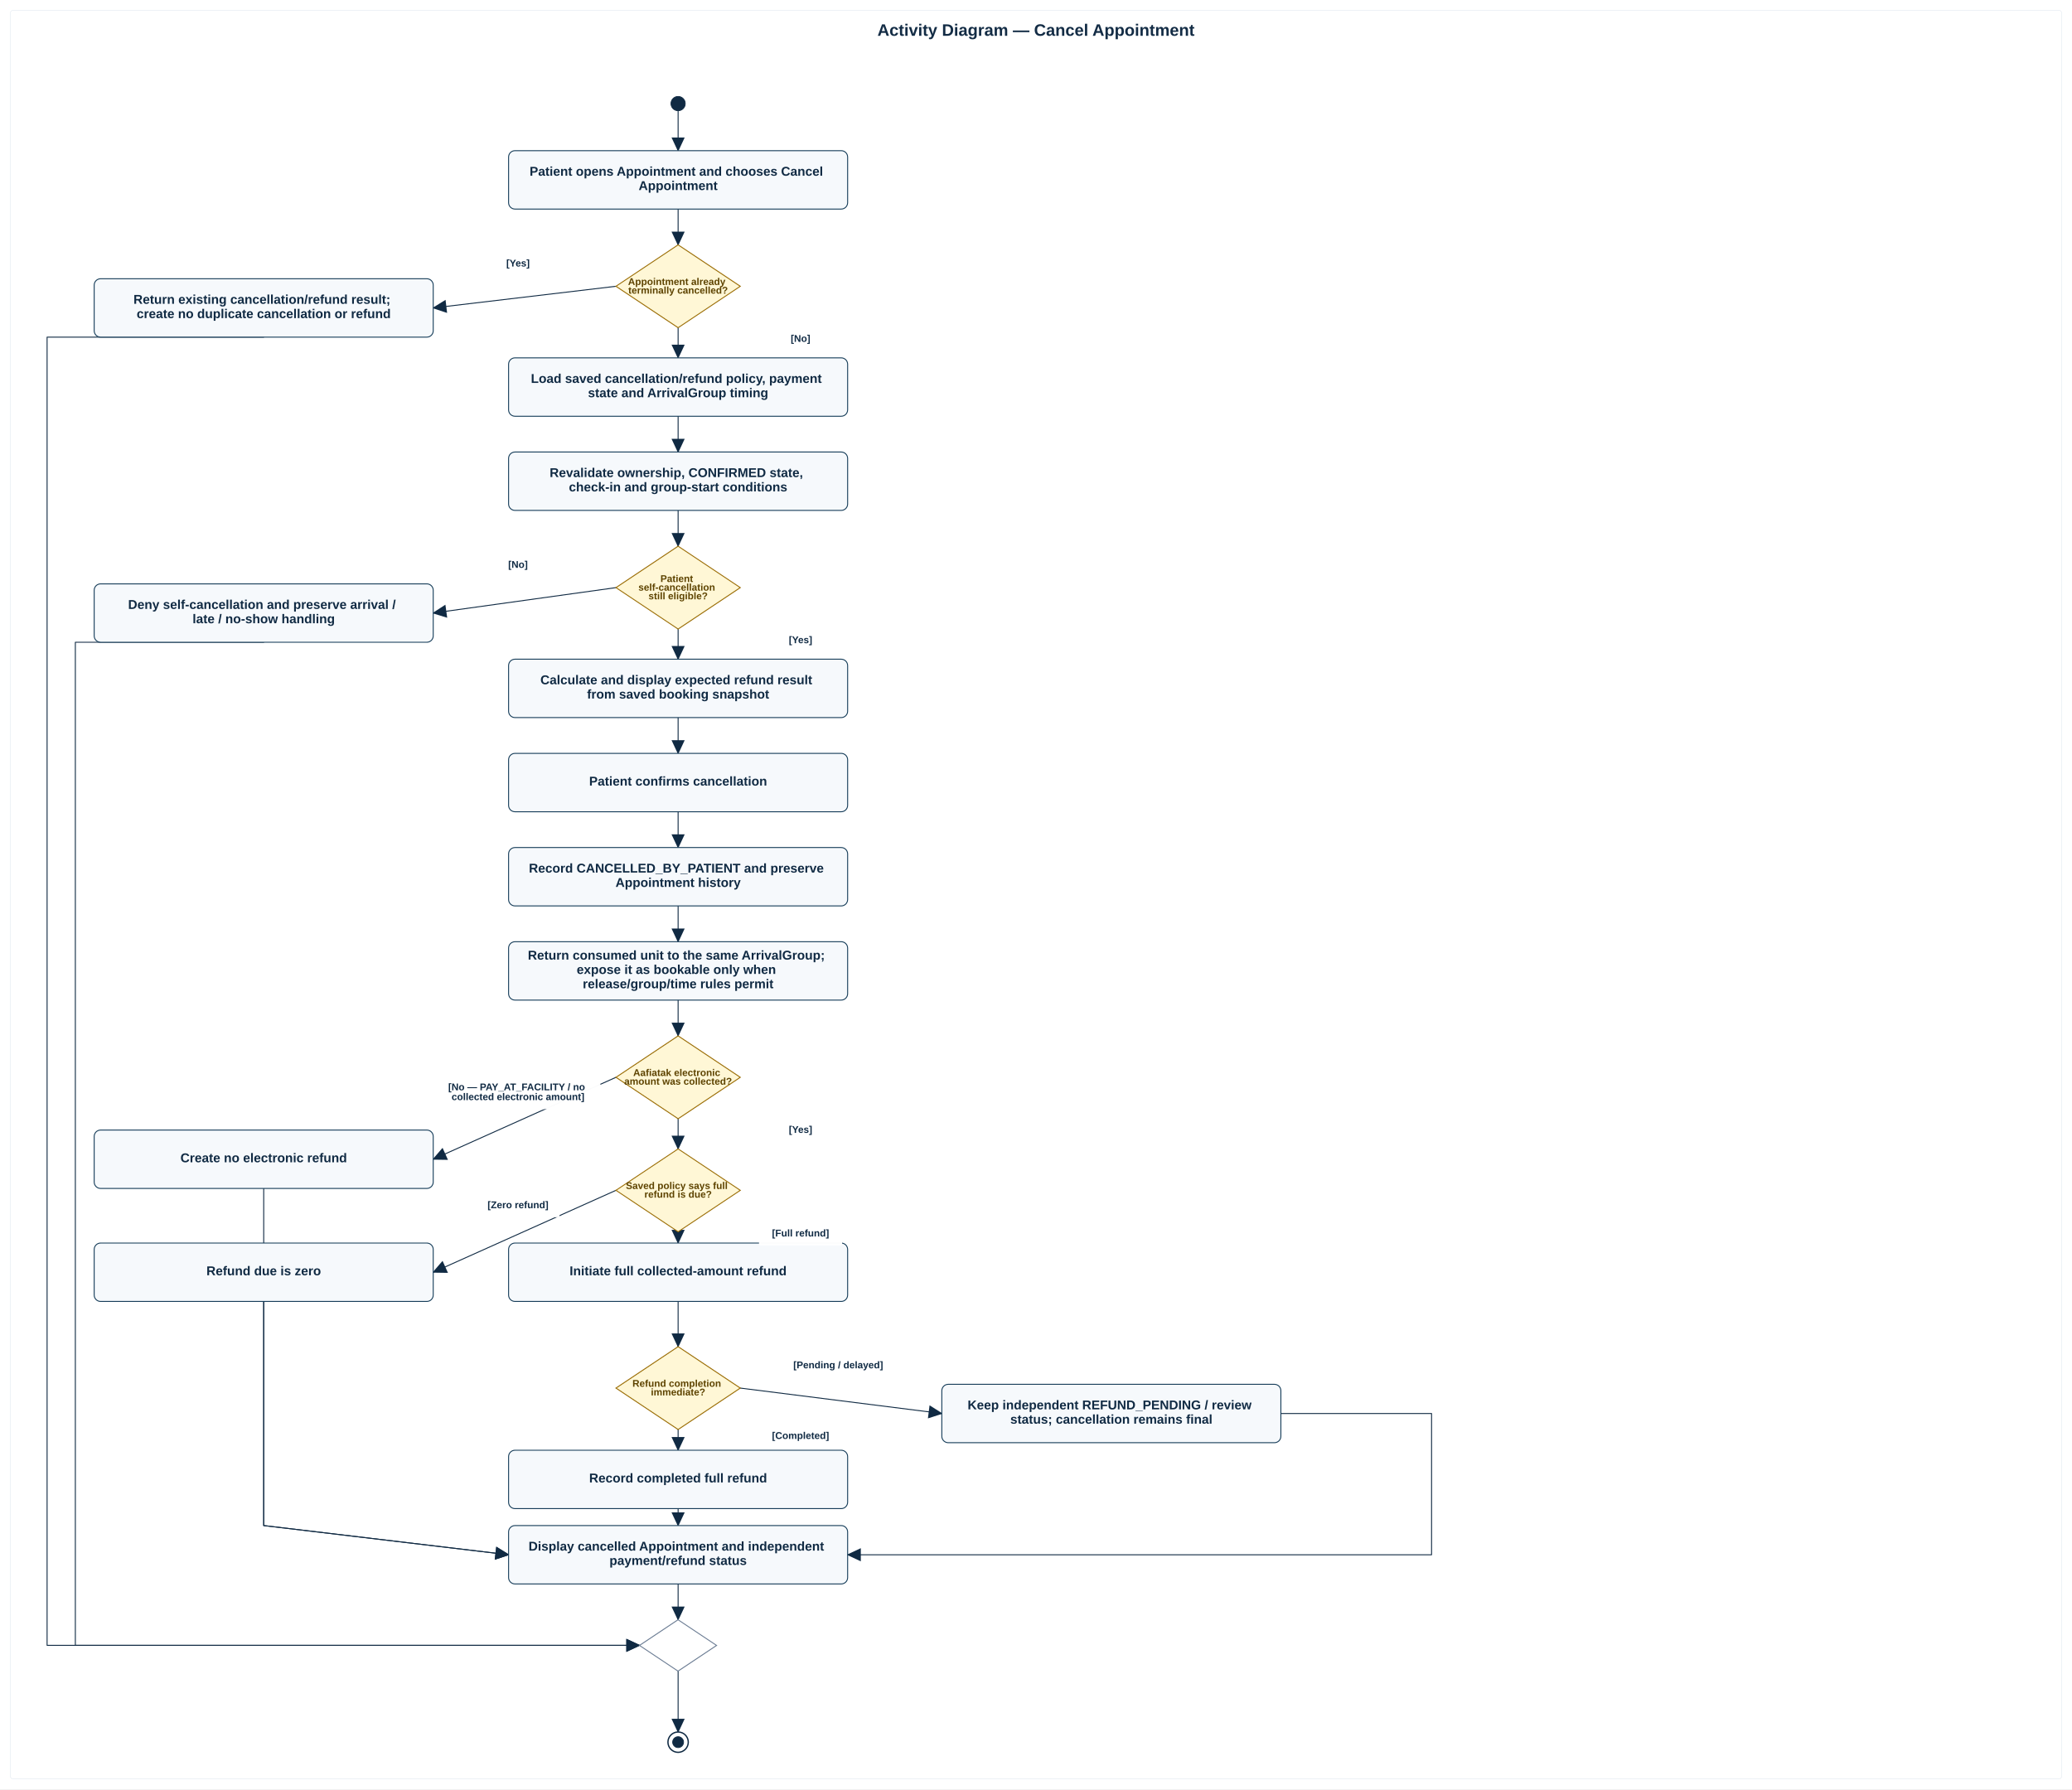
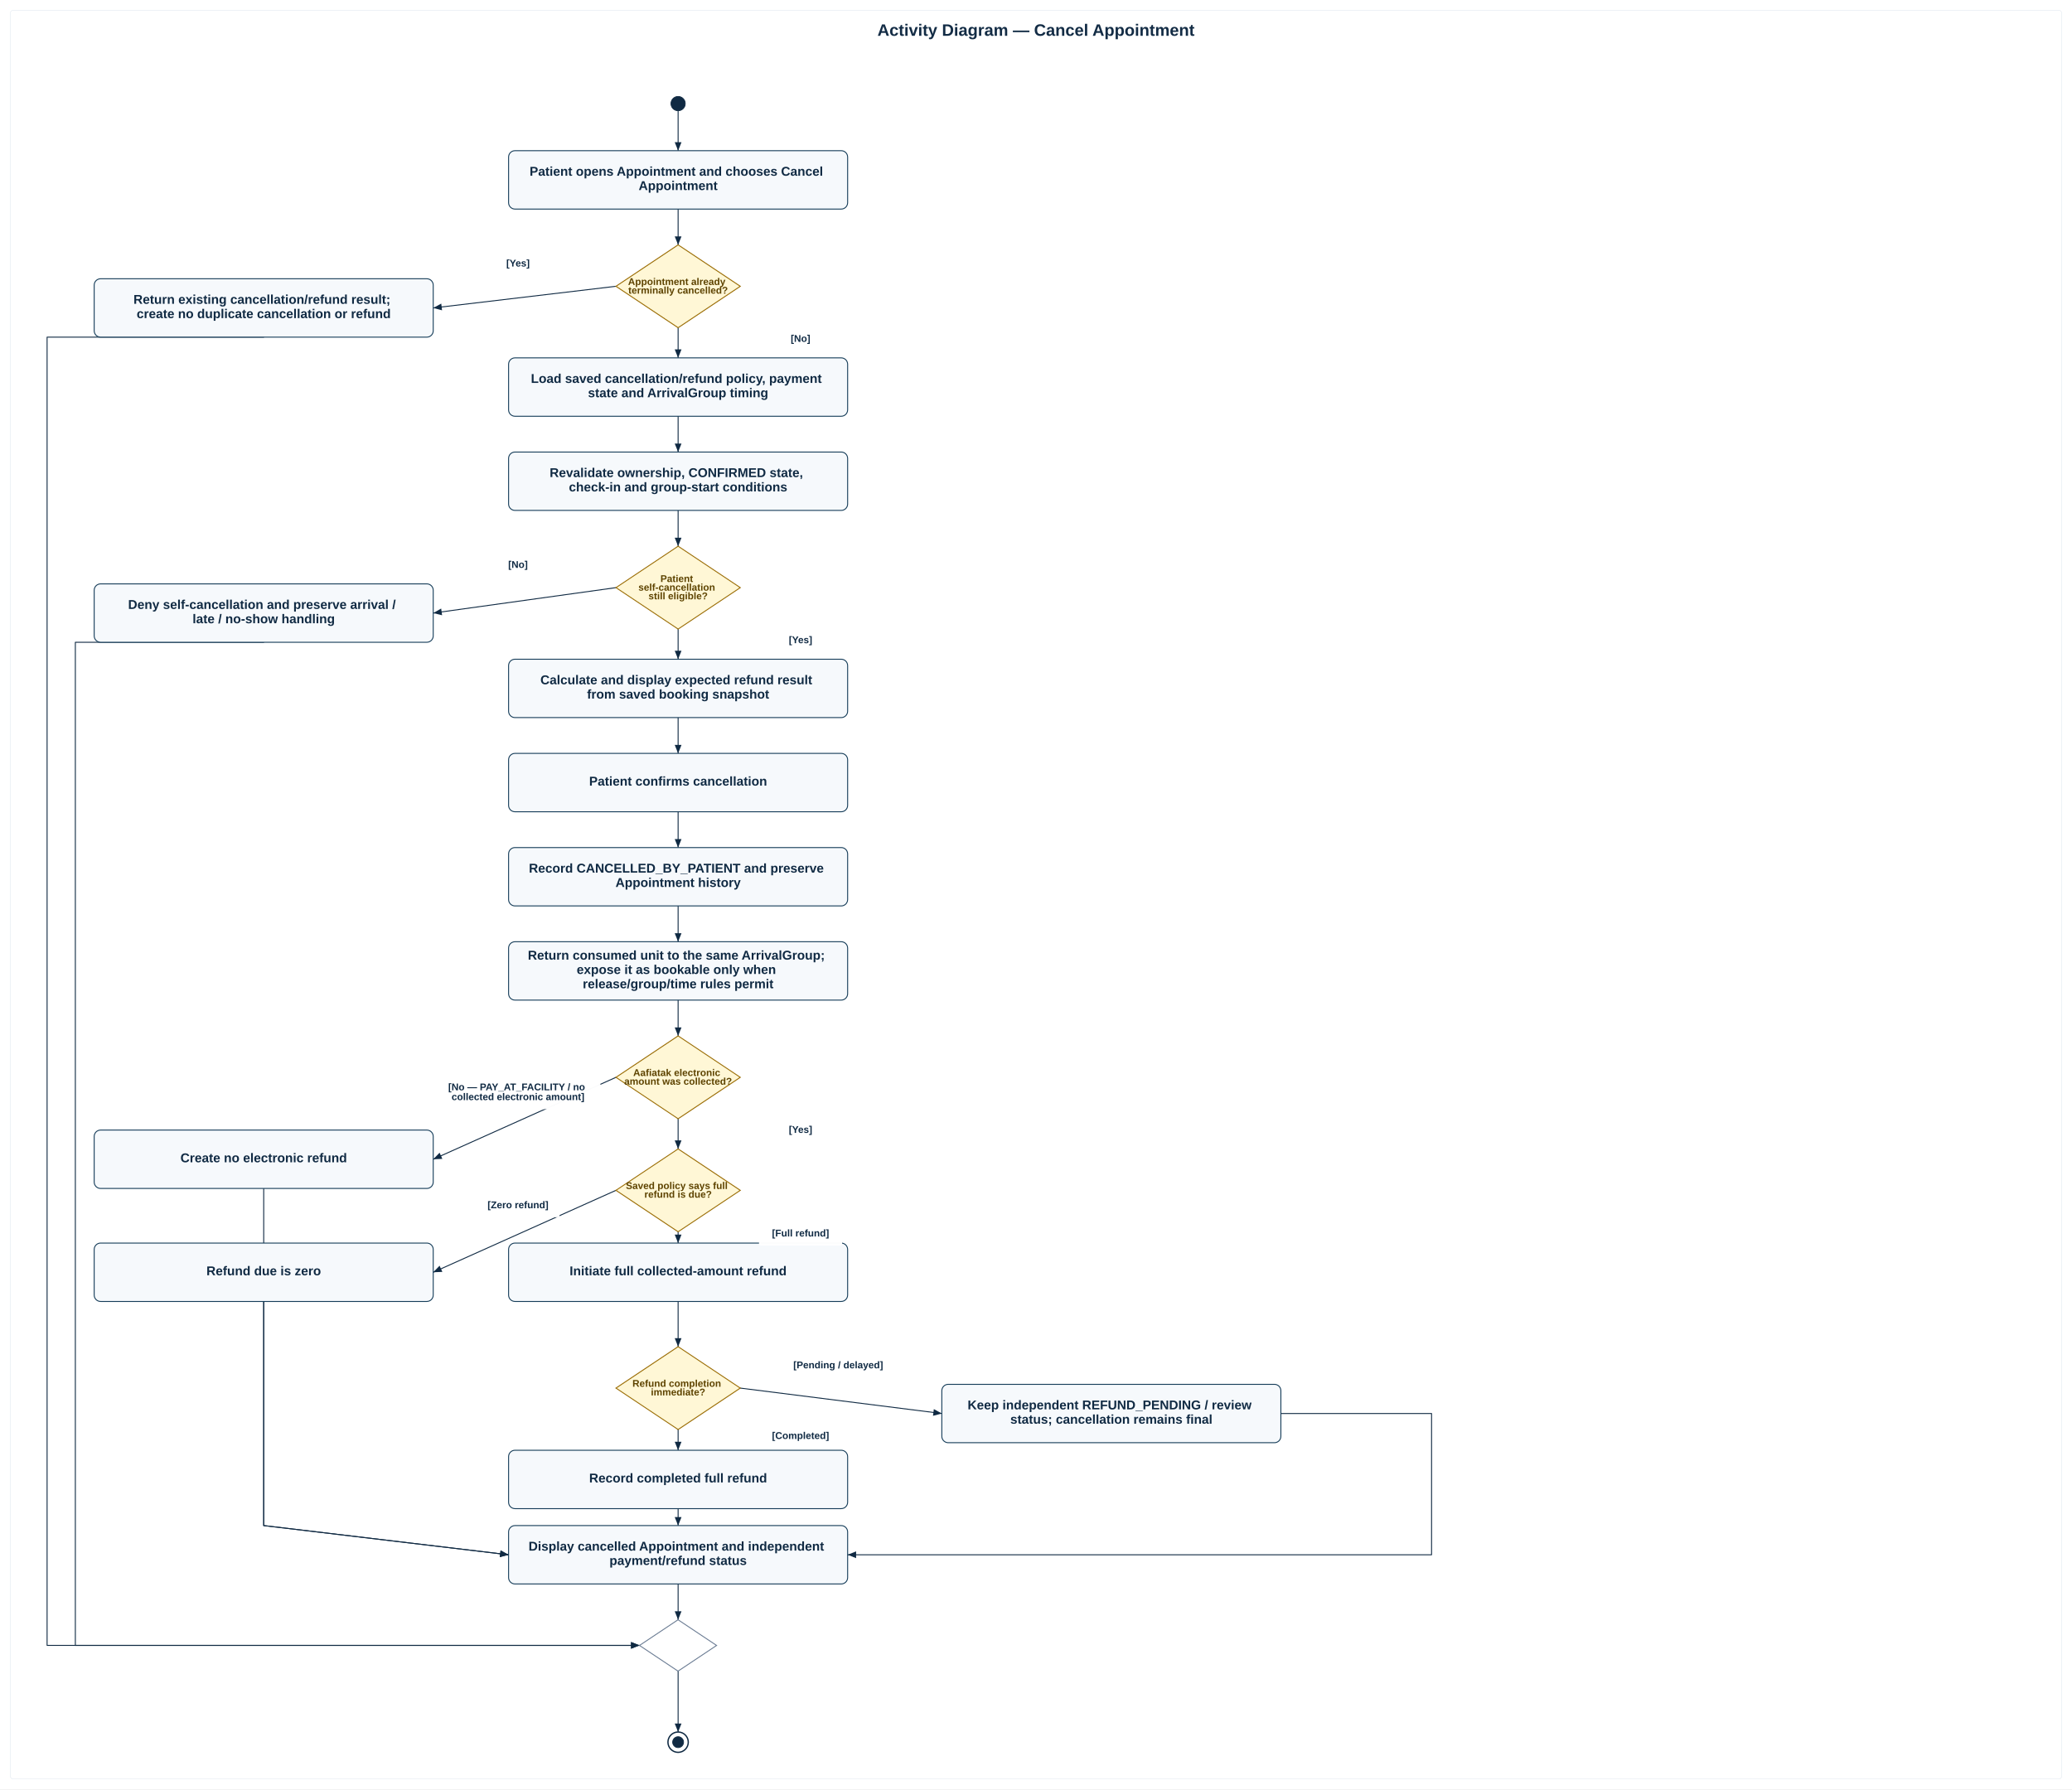
- <svg xmlns="http://www.w3.org/2000/svg" width="11000" height="9500" viewBox="0 0 11000 9500" role="img" aria-labelledby="diagram-title diagram-description">
+ <svg xmlns="http://www.w3.org/2000/svg" width="8192" height="7075" viewBox="0 0 11000 9500" role="img" aria-labelledby="diagram-title diagram-description">
  <defs>
    <style>
      .page { fill:#FFFFFF; } .page-border { fill:none; stroke:#D9E2EC; stroke-width:2; }
      .page-title { font-family:Arial,sans-serif; font-size:88px; font-weight:700; fill:#132C45; }
      .action-box { fill:#F6F9FC; stroke:#163D59; stroke-width:5; } .action-text { font-family:Arial,sans-serif; font-size:68px; font-weight:600; fill:#102A43; }
      .decision-box { fill:#FFF7D6; stroke:#9B6D05; stroke-width:5; } .decision-text { font-family:Arial,sans-serif; font-size:52px; font-weight:700; fill:#5D4300; }
      .merge-box { fill:#FFFFFF; stroke:#6B7C93; stroke-width:5; } .merge-text { font-family:Arial,sans-serif; font-size:38px; font-weight:600; fill:#334E68; }
      .initial-node,.final-core { fill:#102A43; stroke:#102A43; stroke-width:4; } .final-ring { fill:#FFFFFF; stroke:#102A43; stroke-width:7; }
      .control-flow { fill:none; stroke:#102A43; stroke-width:5; stroke-linejoin:round; stroke-linecap:round; }
      .label-bg { fill:#FFFFFF; opacity:.98; } .guard-text { font-family:Arial,sans-serif; font-size:52px; font-weight:700; fill:#102A43; }
      .note-box { fill:#FFFDF5; stroke:#8C7A48; stroke-width:3; } .note-fold { fill:none; stroke:#8C7A48; stroke-width:3; } .note-text { font-family:Arial,sans-serif; font-size:44px; font-style:italic; fill:#5D5435; }
    </style>
-     <marker id="activity-arrow" markerWidth="16" markerHeight="14" refX="14" refY="7" orient="auto" markerUnits="strokeWidth">
-       <path d="M 0 0 L 15 7 L 0 14 Z" fill="#102A43" />
+     <marker id="activity-arrow" viewBox="0 0 16 14" markerWidth="48" markerHeight="42" refX="16" refY="7" orient="auto" markerUnits="userSpaceOnUse">
+       <path d="M 1 1 L 16 7 L 1 13 Z" fill="#102A43" />
    </marker>
  </defs>
  <rect x="0" y="0" width="11000" height="9500" class="page" />
  <rect x="55" y="55" width="10890" height="9390" rx="14" class="page-border" />
  <text x="5500" y="190" class="page-title" text-anchor="middle">Activity Diagram — Cancel Appointment</text>
  <g aria-label="Activity control flows">
    <g id="relation.ad06.f01" data-kind="control-flow" data-semantic-id="relation.ad06.f01" data-source="activity.ad06.initial" data-target="activity.ad06.a01" aria-label="Control flow">
      <polyline points="3600,588 3600,800" class="control-flow" marker-end="url(#activity-arrow)" />
    </g>
    <g id="relation.ad06.f02" data-kind="control-flow" data-semantic-id="relation.ad06.f02" data-source="activity.ad06.a01" data-target="activity.ad06.d00" aria-label="Control flow">
      <polyline points="3600,1110 3600,1300" class="control-flow" marker-end="url(#activity-arrow)" />
    </g>
    <g id="relation.ad06.f03" data-kind="control-flow" data-semantic-id="relation.ad06.f03" data-source="activity.ad06.d00" data-target="activity.ad06.a00" aria-label="[Yes]">
      <polyline points="3270,1520 2300,1635" class="control-flow" marker-end="url(#activity-arrow)" />
    </g>
    <g id="relation.ad06.f04" data-kind="control-flow" data-semantic-id="relation.ad06.f04" data-source="activity.ad06.a00" data-target="activity.ad06.mend" aria-label="Control flow">
      <polyline points="1400,1790 250,1790 250,8736 3395,8736" class="control-flow" marker-end="url(#activity-arrow)" />
    </g>
    <g id="relation.ad06.f05" data-kind="control-flow" data-semantic-id="relation.ad06.f05" data-source="activity.ad06.d00" data-target="activity.ad06.a02" aria-label="[No]">
      <polyline points="3600,1740 3600,1900" class="control-flow" marker-end="url(#activity-arrow)" />
    </g>
    <g id="relation.ad06.f06" data-kind="control-flow" data-semantic-id="relation.ad06.f06" data-source="activity.ad06.a02" data-target="activity.ad06.a03" aria-label="Control flow">
      <polyline points="3600,2210 3600,2400" class="control-flow" marker-end="url(#activity-arrow)" />
    </g>
    <g id="relation.ad06.f07" data-kind="control-flow" data-semantic-id="relation.ad06.f07" data-source="activity.ad06.a03" data-target="activity.ad06.d01" aria-label="Control flow">
      <polyline points="3600,2710 3600,2900" class="control-flow" marker-end="url(#activity-arrow)" />
    </g>
    <g id="relation.ad06.f08" data-kind="control-flow" data-semantic-id="relation.ad06.f08" data-source="activity.ad06.d01" data-target="activity.ad06.a04" aria-label="[No]">
      <polyline points="3270,3120 2300,3255" class="control-flow" marker-end="url(#activity-arrow)" />
    </g>
    <g id="relation.ad06.f09" data-kind="control-flow" data-semantic-id="relation.ad06.f09" data-source="activity.ad06.a04" data-target="activity.ad06.mend" aria-label="Control flow">
      <polyline points="1400,3410 400,3410 400,8736 3395,8736" class="control-flow" marker-end="url(#activity-arrow)" />
    </g>
    <g id="relation.ad06.f10" data-kind="control-flow" data-semantic-id="relation.ad06.f10" data-source="activity.ad06.d01" data-target="activity.ad06.a05" aria-label="[Yes]">
      <polyline points="3600,3340 3600,3500" class="control-flow" marker-end="url(#activity-arrow)" />
    </g>
    <g id="relation.ad06.f11" data-kind="control-flow" data-semantic-id="relation.ad06.f11" data-source="activity.ad06.a05" data-target="activity.ad06.a06" aria-label="Control flow">
      <polyline points="3600,3810 3600,4000" class="control-flow" marker-end="url(#activity-arrow)" />
    </g>
    <g id="relation.ad06.f12" data-kind="control-flow" data-semantic-id="relation.ad06.f12" data-source="activity.ad06.a06" data-target="activity.ad06.a07" aria-label="Control flow">
      <polyline points="3600,4310 3600,4500" class="control-flow" marker-end="url(#activity-arrow)" />
    </g>
    <g id="relation.ad06.f13" data-kind="control-flow" data-semantic-id="relation.ad06.f13" data-source="activity.ad06.a07" data-target="activity.ad06.a08" aria-label="Control flow">
      <polyline points="3600,4810 3600,5000" class="control-flow" marker-end="url(#activity-arrow)" />
    </g>
    <g id="relation.ad06.f14" data-kind="control-flow" data-semantic-id="relation.ad06.f14" data-source="activity.ad06.a08" data-target="activity.ad06.d02" aria-label="Control flow">
      <polyline points="3600,5310 3600,5500" class="control-flow" marker-end="url(#activity-arrow)" />
    </g>
    <g id="relation.ad06.f15" data-kind="control-flow" data-semantic-id="relation.ad06.f15" data-source="activity.ad06.d02" data-target="activity.ad06.a09" aria-label="[No — PAY_AT_FACILITY / no collected electronic amount]">
      <polyline points="3270,5720 2300,6155" class="control-flow" marker-end="url(#activity-arrow)" />
    </g>
    <g id="relation.ad06.f16" data-kind="control-flow" data-semantic-id="relation.ad06.f16" data-source="activity.ad06.a09" data-target="activity.ad06.a14" aria-label="Control flow">
      <polyline points="1400,6310 1400,8100 2700,8255" class="control-flow" marker-end="url(#activity-arrow)" />
    </g>
    <g id="relation.ad06.f17" data-kind="control-flow" data-semantic-id="relation.ad06.f17" data-source="activity.ad06.d02" data-target="activity.ad06.d03" aria-label="[Yes]">
      <polyline points="3600,5940 3600,6100" class="control-flow" marker-end="url(#activity-arrow)" />
    </g>
    <g id="relation.ad06.f18" data-kind="control-flow" data-semantic-id="relation.ad06.f18" data-source="activity.ad06.d03" data-target="activity.ad06.a10" aria-label="[Zero refund]">
      <polyline points="3270,6320 2300,6755" class="control-flow" marker-end="url(#activity-arrow)" />
    </g>
    <g id="relation.ad06.f19" data-kind="control-flow" data-semantic-id="relation.ad06.f19" data-source="activity.ad06.a10" data-target="activity.ad06.a14" aria-label="Control flow">
      <polyline points="1400,6910 1400,8100 2700,8255" class="control-flow" marker-end="url(#activity-arrow)" />
    </g>
    <g id="relation.ad06.f20" data-kind="control-flow" data-semantic-id="relation.ad06.f20" data-source="activity.ad06.d03" data-target="activity.ad06.a11" aria-label="[Full refund]">
      <polyline points="3600,6540 3600,6600" class="control-flow" marker-end="url(#activity-arrow)" />
    </g>
    <g id="relation.ad06.f21" data-kind="control-flow" data-semantic-id="relation.ad06.f21" data-source="activity.ad06.a11" data-target="activity.ad06.d04" aria-label="Control flow">
      <polyline points="3600,6910 3600,7150" class="control-flow" marker-end="url(#activity-arrow)" />
    </g>
    <g id="relation.ad06.f22" data-kind="control-flow" data-semantic-id="relation.ad06.f22" data-source="activity.ad06.d04" data-target="activity.ad06.a12" aria-label="[Pending / delayed]">
      <polyline points="3930,7370 5000,7505" class="control-flow" marker-end="url(#activity-arrow)" />
    </g>
    <g id="relation.ad06.f23" data-kind="control-flow" data-semantic-id="relation.ad06.f23" data-source="activity.ad06.a12" data-target="activity.ad06.a14" aria-label="Control flow">
      <polyline points="6800,7505 7600,7505 7600,8255 4500,8255" class="control-flow" marker-end="url(#activity-arrow)" />
    </g>
    <g id="relation.ad06.f24" data-kind="control-flow" data-semantic-id="relation.ad06.f24" data-source="activity.ad06.d04" data-target="activity.ad06.a13" aria-label="[Completed]">
      <polyline points="3600,7590 3600,7700" class="control-flow" marker-end="url(#activity-arrow)" />
    </g>
    <g id="relation.ad06.f25" data-kind="control-flow" data-semantic-id="relation.ad06.f25" data-source="activity.ad06.a13" data-target="activity.ad06.a14" aria-label="Control flow">
      <polyline points="3600,8010 3600,8100" class="control-flow" marker-end="url(#activity-arrow)" />
    </g>
    <g id="relation.ad06.f26" data-kind="control-flow" data-semantic-id="relation.ad06.f26" data-source="activity.ad06.a14" data-target="activity.ad06.mend" aria-label="Control flow">
      <polyline points="3600,8410 3600,8600" class="control-flow" marker-end="url(#activity-arrow)" />
    </g>
    <g id="relation.ad06.f27" data-kind="control-flow" data-semantic-id="relation.ad06.f27" data-source="activity.ad06.mend" data-target="activity.ad06.final" aria-label="Control flow">
      <polyline points="3600,8773 3600,9196" class="control-flow" marker-end="url(#activity-arrow)" />
    </g>
  </g>
  <g aria-label="Activity nodes">
    <g id="activity.ad06.initial" data-kind="initial" data-semantic-id="activity.ad06.initial" aria-label="Initial Node">
      <circle cx="3600" cy="550" r="38" class="initial-node" />
    </g>
    <g id="activity.ad06.a01" data-kind="action" data-semantic-id="activity.ad06.a01" data-action-name="Patient opens Appointment and chooses Cancel Appointment" aria-label="Patient opens Appointment and chooses Cancel Appointment">
      <rect x="2700" y="800" width="1800" height="310" rx="34" class="action-box" />
      <text x="3600" y="933" class="action-text" text-anchor="middle">
        <tspan x="3600">Patient opens Appointment and chooses Cancel</tspan>
        <tspan x="3600" dy="76">Appointment</tspan>
      </text>
    </g>
    <g id="activity.ad06.a00" data-kind="action" data-semantic-id="activity.ad06.a00" data-action-name="Return existing cancellation/refund result; create no duplicate cancellation or refund" aria-label="Return existing cancellation/refund result; create no duplicate cancellation or refund">
      <rect x="500" y="1480" width="1800" height="310" rx="34" class="action-box" />
      <text x="1400" y="1613" class="action-text" text-anchor="middle">
        <tspan x="1400">Return existing cancellation/refund result;</tspan>
        <tspan x="1400" dy="76">create no duplicate cancellation or refund</tspan>
      </text>
    </g>
    <g id="activity.ad06.a02" data-kind="action" data-semantic-id="activity.ad06.a02" data-action-name="Load saved cancellation/refund policy, payment state and ArrivalGroup timing" aria-label="Load saved cancellation/refund policy, payment state and ArrivalGroup timing">
      <rect x="2700" y="1900" width="1800" height="310" rx="34" class="action-box" />
      <text x="3600" y="2033" class="action-text" text-anchor="middle">
        <tspan x="3600">Load saved cancellation/refund policy, payment</tspan>
        <tspan x="3600" dy="76">state and ArrivalGroup timing</tspan>
      </text>
    </g>
    <g id="activity.ad06.a03" data-kind="action" data-semantic-id="activity.ad06.a03" data-action-name="Revalidate ownership, CONFIRMED state, check-in and group-start conditions" aria-label="Revalidate ownership, CONFIRMED state, check-in and group-start conditions">
      <rect x="2700" y="2400" width="1800" height="310" rx="34" class="action-box" />
      <text x="3600" y="2533" class="action-text" text-anchor="middle">
        <tspan x="3600">Revalidate ownership, CONFIRMED state,</tspan>
        <tspan x="3600" dy="76">check-in and group-start conditions</tspan>
      </text>
    </g>
    <g id="activity.ad06.a04" data-kind="action" data-semantic-id="activity.ad06.a04" data-action-name="Deny self-cancellation and preserve arrival / late / no-show handling" aria-label="Deny self-cancellation and preserve arrival / late / no-show handling">
      <rect x="500" y="3100" width="1800" height="310" rx="34" class="action-box" />
      <text x="1400" y="3233" class="action-text" text-anchor="middle">
        <tspan x="1400">Deny self-cancellation and preserve arrival /</tspan>
        <tspan x="1400" dy="76">late / no-show handling</tspan>
      </text>
    </g>
    <g id="activity.ad06.a05" data-kind="action" data-semantic-id="activity.ad06.a05" data-action-name="Calculate and display expected refund result from saved booking snapshot" aria-label="Calculate and display expected refund result from saved booking snapshot">
      <rect x="2700" y="3500" width="1800" height="310" rx="34" class="action-box" />
      <text x="3600" y="3633" class="action-text" text-anchor="middle">
        <tspan x="3600">Calculate and display expected refund result</tspan>
        <tspan x="3600" dy="76">from saved booking snapshot</tspan>
      </text>
    </g>
    <g id="activity.ad06.a06" data-kind="action" data-semantic-id="activity.ad06.a06" data-action-name="Patient confirms cancellation" aria-label="Patient confirms cancellation">
      <rect x="2700" y="4000" width="1800" height="310" rx="34" class="action-box" />
      <text x="3600" y="4171" class="action-text" text-anchor="middle">
        <tspan x="3600">Patient confirms cancellation</tspan>
      </text>
    </g>
    <g id="activity.ad06.a07" data-kind="action" data-semantic-id="activity.ad06.a07" data-action-name="Record CANCELLED_BY_PATIENT and preserve Appointment history" aria-label="Record CANCELLED_BY_PATIENT and preserve Appointment history">
      <rect x="2700" y="4500" width="1800" height="310" rx="34" class="action-box" />
      <text x="3600" y="4633" class="action-text" text-anchor="middle">
        <tspan x="3600">Record CANCELLED_BY_PATIENT and preserve</tspan>
        <tspan x="3600" dy="76">Appointment history</tspan>
      </text>
    </g>
    <g id="activity.ad06.a08" data-kind="action" data-semantic-id="activity.ad06.a08" data-action-name="Return consumed unit to the same ArrivalGroup; expose it as bookable only when release/group/time rules permit" aria-label="Return consumed unit to the same ArrivalGroup; expose it as bookable only when release/group/time rules permit">
      <rect x="2700" y="5000" width="1800" height="310" rx="34" class="action-box" />
      <text x="3600" y="5095" class="action-text" text-anchor="middle">
        <tspan x="3600">Return consumed unit to the same ArrivalGroup;</tspan>
        <tspan x="3600" dy="76">expose it as bookable only when</tspan>
        <tspan x="3600" dy="76">release/group/time rules permit</tspan>
      </text>
    </g>
    <g id="activity.ad06.a09" data-kind="action" data-semantic-id="activity.ad06.a09" data-action-name="Create no electronic refund" aria-label="Create no electronic refund">
      <rect x="500" y="6000" width="1800" height="310" rx="34" class="action-box" />
      <text x="1400" y="6171" class="action-text" text-anchor="middle">
        <tspan x="1400">Create no electronic refund</tspan>
      </text>
    </g>
    <g id="activity.ad06.a10" data-kind="action" data-semantic-id="activity.ad06.a10" data-action-name="Refund due is zero" aria-label="Refund due is zero">
      <rect x="500" y="6600" width="1800" height="310" rx="34" class="action-box" />
      <text x="1400" y="6771" class="action-text" text-anchor="middle">
        <tspan x="1400">Refund due is zero</tspan>
      </text>
    </g>
    <g id="activity.ad06.a11" data-kind="action" data-semantic-id="activity.ad06.a11" data-action-name="Initiate full collected-amount refund" aria-label="Initiate full collected-amount refund">
      <rect x="2700" y="6600" width="1800" height="310" rx="34" class="action-box" />
      <text x="3600" y="6771" class="action-text" text-anchor="middle">
        <tspan x="3600">Initiate full collected-amount refund</tspan>
      </text>
    </g>
    <g id="activity.ad06.a12" data-kind="action" data-semantic-id="activity.ad06.a12" data-action-name="Keep independent REFUND_PENDING / review status; cancellation remains final" aria-label="Keep independent REFUND_PENDING / review status; cancellation remains final">
      <rect x="5000" y="7350" width="1800" height="310" rx="34" class="action-box" />
      <text x="5900" y="7483" class="action-text" text-anchor="middle">
        <tspan x="5900">Keep independent REFUND_PENDING / review</tspan>
        <tspan x="5900" dy="76">status; cancellation remains final</tspan>
      </text>
    </g>
    <g id="activity.ad06.a13" data-kind="action" data-semantic-id="activity.ad06.a13" data-action-name="Record completed full refund" aria-label="Record completed full refund">
      <rect x="2700" y="7700" width="1800" height="310" rx="34" class="action-box" />
      <text x="3600" y="7871" class="action-text" text-anchor="middle">
        <tspan x="3600">Record completed full refund</tspan>
      </text>
    </g>
    <g id="activity.ad06.a14" data-kind="action" data-semantic-id="activity.ad06.a14" data-action-name="Display cancelled Appointment and independent payment/refund status" aria-label="Display cancelled Appointment and independent payment/refund status">
      <rect x="2700" y="8100" width="1800" height="310" rx="34" class="action-box" />
      <text x="3600" y="8233" class="action-text" text-anchor="middle">
        <tspan x="3600">Display cancelled Appointment and independent</tspan>
        <tspan x="3600" dy="76">payment/refund status</tspan>
      </text>
    </g>
    <g id="activity.ad06.d00" data-kind="decision" data-semantic-id="activity.ad06.d00" data-node-name="Appointment already terminally cancelled?" aria-label="Appointment already terminally cancelled?">
      <polygon points="3600,1300 3930,1520 3600,1740 3270,1520" class="decision-box" />
      <text x="3600" y="1513" class="decision-text" text-anchor="middle">
        <tspan x="3600">Appointment already</tspan>
        <tspan x="3600" dy="46">terminally cancelled?</tspan>
      </text>
    </g>
    <g id="activity.ad06.d01" data-kind="decision" data-semantic-id="activity.ad06.d01" data-node-name="Patient self-cancellation still eligible?" aria-label="Patient self-cancellation still eligible?">
      <polygon points="3600,2900 3930,3120 3600,3340 3270,3120" class="decision-box" />
      <text x="3600" y="3090" class="decision-text" text-anchor="middle">
        <tspan x="3600">Patient</tspan>
        <tspan x="3600" dy="46">self-cancellation</tspan>
        <tspan x="3600" dy="46">still eligible?</tspan>
      </text>
    </g>
    <g id="activity.ad06.d02" data-kind="decision" data-semantic-id="activity.ad06.d02" data-node-name="Aafiatak electronic amount was collected?" aria-label="Aafiatak electronic amount was collected?">
      <polygon points="3600,5500 3930,5720 3600,5940 3270,5720" class="decision-box" />
      <text x="3600" y="5713" class="decision-text" text-anchor="middle">
        <tspan x="3600">Aafiatak electronic</tspan>
        <tspan x="3600" dy="46">amount was collected?</tspan>
      </text>
    </g>
    <g id="activity.ad06.d03" data-kind="decision" data-semantic-id="activity.ad06.d03" data-node-name="Saved policy says full refund is due?" aria-label="Saved policy says full refund is due?">
      <polygon points="3600,6100 3930,6320 3600,6540 3270,6320" class="decision-box" />
      <text x="3600" y="6313" class="decision-text" text-anchor="middle">
        <tspan x="3600">Saved policy says full</tspan>
        <tspan x="3600" dy="46">refund is due?</tspan>
      </text>
    </g>
    <g id="activity.ad06.d04" data-kind="decision" data-semantic-id="activity.ad06.d04" data-node-name="Refund completion immediate?" aria-label="Refund completion immediate?">
      <polygon points="3600,7150 3930,7370 3600,7590 3270,7370" class="decision-box" />
      <text x="3600" y="7363" class="decision-text" text-anchor="middle">
        <tspan x="3600">Refund completion</tspan>
        <tspan x="3600" dy="46">immediate?</tspan>
      </text>
    </g>
    <g id="activity.ad06.mend" data-kind="merge" data-semantic-id="activity.ad06.mend" data-node-name="End-path merge" aria-label="End-path merge">
      <polygon points="3599.6,8600 3804.2,8736.4 3599.6,8872.8 3395,8736.4" class="merge-box" />
    </g>
    <g id="activity.ad06.final" data-kind="final" data-semantic-id="activity.ad06.final" aria-label="Activity Final">
      <circle cx="3600" cy="9250" r="54" class="final-ring" />
      <circle cx="3600" cy="9250" r="29" class="final-core" />
    </g>
  </g>
  <g aria-label="Decision guards">
    <g data-kind="guard-label" data-relation-id="relation.ad06.f03" aria-label="[Yes]">
      <rect x="2610" y="1377" width="280" height="86" rx="8" class="label-bg" />
      <text x="2750" y="1415" class="guard-text" text-anchor="middle">
        <tspan x="2750">[Yes]</tspan>
      </text>
    </g>
    <g data-kind="guard-label" data-relation-id="relation.ad06.f05" aria-label="[No]">
      <rect x="4110" y="1777" width="280" height="86" rx="8" class="label-bg" />
      <text x="4250" y="1815" class="guard-text" text-anchor="middle">
        <tspan x="4250">[No]</tspan>
      </text>
    </g>
    <g data-kind="guard-label" data-relation-id="relation.ad06.f08" aria-label="[No]">
      <rect x="2610" y="2977" width="280" height="86" rx="8" class="label-bg" />
      <text x="2750" y="3015" class="guard-text" text-anchor="middle">
        <tspan x="2750">[No]</tspan>
      </text>
    </g>
    <g data-kind="guard-label" data-relation-id="relation.ad06.f10" aria-label="[Yes]">
      <rect x="4110" y="3377" width="280" height="86" rx="8" class="label-bg" />
      <text x="4250" y="3415" class="guard-text" text-anchor="middle">
        <tspan x="4250">[Yes]</tspan>
      </text>
    </g>
    <g data-kind="guard-label" data-relation-id="relation.ad06.f15" aria-label="[No — PAY_AT_FACILITY / no collected electronic amount]">
      <rect x="2312" y="5751" width="876" height="138" rx="8" class="label-bg" />
      <text x="2750" y="5789" class="guard-text" text-anchor="middle">
        <tspan x="2750">[No — PAY_AT_FACILITY / no</tspan>
        <tspan x="2750" dy="52">collected electronic amount]</tspan>
      </text>
    </g>
    <g data-kind="guard-label" data-relation-id="relation.ad06.f17" aria-label="[Yes]">
      <rect x="4110" y="5977" width="280" height="86" rx="8" class="label-bg" />
      <text x="4250" y="6015" class="guard-text" text-anchor="middle">
        <tspan x="4250">[Yes]</tspan>
      </text>
    </g>
    <g data-kind="guard-label" data-relation-id="relation.ad06.f18" aria-label="[Zero refund]">
      <rect x="2529.5" y="6377" width="441" height="86" rx="8" class="label-bg" />
      <text x="2750" y="6415" class="guard-text" text-anchor="middle">
        <tspan x="2750">[Zero refund]</tspan>
      </text>
    </g>
    <g data-kind="guard-label" data-relation-id="relation.ad06.f20" aria-label="[Full refund]">
      <rect x="4029.5" y="6527" width="441" height="86" rx="8" class="label-bg" />
      <text x="4250" y="6565" class="guard-text" text-anchor="middle">
        <tspan x="4250">[Full refund]</tspan>
      </text>
    </g>
    <g data-kind="guard-label" data-relation-id="relation.ad06.f22" aria-label="[Pending / delayed]">
      <rect x="4142.5" y="7227" width="615" height="86" rx="8" class="label-bg" />
      <text x="4450" y="7265" class="guard-text" text-anchor="middle">
        <tspan x="4450">[Pending / delayed]</tspan>
      </text>
    </g>
    <g data-kind="guard-label" data-relation-id="relation.ad06.f24" aria-label="[Completed]">
      <rect x="4058.5" y="7602" width="383" height="86" rx="8" class="label-bg" />
      <text x="4250" y="7640" class="guard-text" text-anchor="middle">
        <tspan x="4250">[Completed]</tspan>
      </text>
    </g>
  </g>
</svg>
